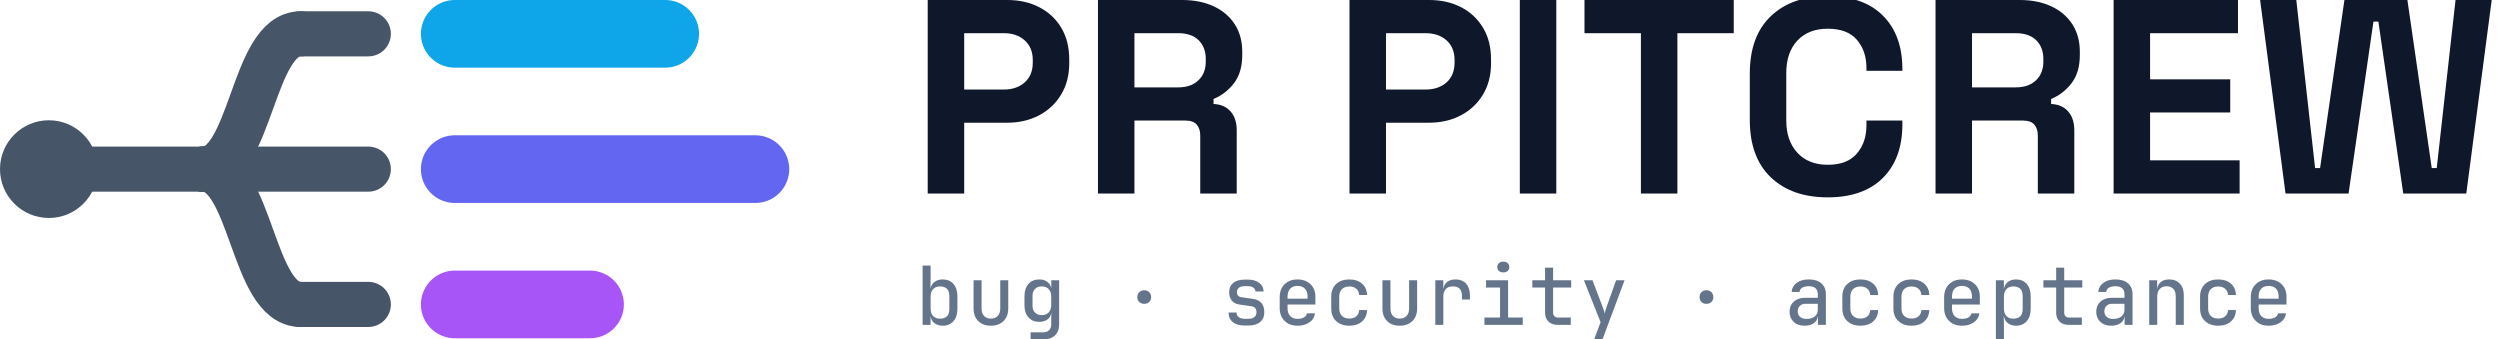
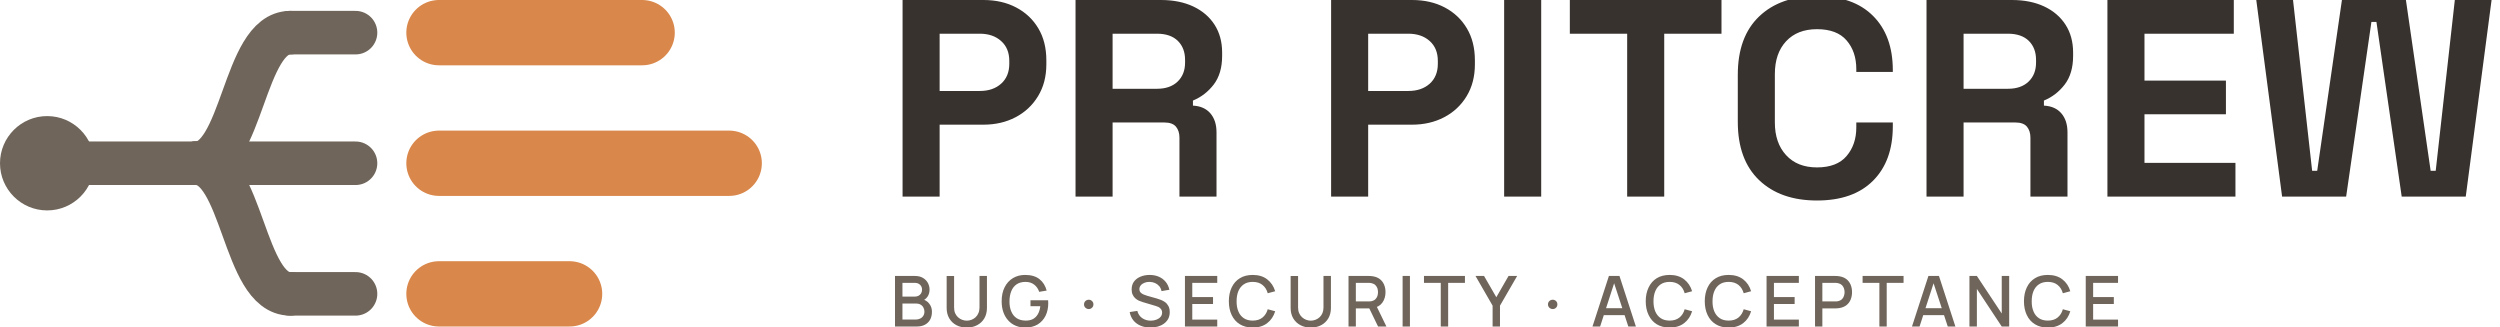
- <svg xmlns="http://www.w3.org/2000/svg" viewBox="0 0 416.02 56.29" width="416.02" height="56.29" role="img" aria-label="PR Pitcrew - bug, security and acceptance review agents for your pull requests">
-   <g transform="translate(0 0.00) scale(1.2508)">
+ <svg xmlns="http://www.w3.org/2000/svg" viewBox="0 0 409.47 53.48" width="409.47" height="53.48" role="img" aria-label="PR Pitcrew - bug, security and acceptance review agents for your pull requests">
+   <g transform="translate(0 0.00) scale(1.1884)">
    <g transform="translate(0 -9.5)">
-       <circle cx="6.5" cy="32.0" r="6.5" fill="#475569" />
-       <path d="M6.5 32.0H27.0" stroke="#475569" stroke-width="6.0" stroke-linecap="round" fill="none" />
-       <path d="M27.0 32.0C33.5 32.0,33.5 14.0,40.0 14.0" stroke="#475569" stroke-width="6.0" stroke-linecap="round" fill="none" />
-       <path d="M40.0 14.0H49.0" stroke="#475569" stroke-width="6.0" stroke-linecap="round" fill="none" />
-       <path d="M60.5 14.0H88.5" stroke="#0EA5E9" stroke-width="9.0" stroke-linecap="round" fill="none" />
-       <path d="M27.0 32.0H49.0" stroke="#475569" stroke-width="6.0" stroke-linecap="round" fill="none" />
-       <path d="M60.5 32.0H100.5" stroke="#6366F1" stroke-width="9.0" stroke-linecap="round" fill="none" />
-       <path d="M27.0 32.0C33.5 32.0,33.5 50.0,40.0 50.0" stroke="#475569" stroke-width="6.0" stroke-linecap="round" fill="none" />
-       <path d="M40.0 50.0H49.0" stroke="#475569" stroke-width="6.0" stroke-linecap="round" fill="none" />
-       <path d="M60.5 50.0H78.5" stroke="#A855F7" stroke-width="9.0" stroke-linecap="round" fill="none" />
+       <circle cx="6.5" cy="32.0" r="6.5" fill="#6f655a" />
+       <path d="M6.5 32.0H27.0" stroke="#6f655a" stroke-width="6.0" stroke-linecap="round" fill="none" />
+       <path d="M27.0 32.0C33.5 32.0,33.5 14.0,40.0 14.0" stroke="#6f655a" stroke-width="6.0" stroke-linecap="round" fill="none" />
+       <path d="M40.0 14.0H49.0" stroke="#6f655a" stroke-width="6.0" stroke-linecap="round" fill="none" />
+       <path d="M60.5 14.0H88.5" stroke="#d9874a" stroke-width="9.0" stroke-linecap="round" fill="none" />
+       <path d="M27.0 32.0H49.0" stroke="#6f655a" stroke-width="6.0" stroke-linecap="round" fill="none" />
+       <path d="M60.5 32.0H100.5" stroke="#d9874a" stroke-width="9.0" stroke-linecap="round" fill="none" />
+       <path d="M27.0 32.0C33.5 32.0,33.5 50.0,40.0 50.0" stroke="#6f655a" stroke-width="6.0" stroke-linecap="round" fill="none" />
+       <path d="M40.0 50.0H49.0" stroke="#6f655a" stroke-width="6.0" stroke-linecap="round" fill="none" />
+       <path d="M60.5 50.0H78.5" stroke="#d9874a" stroke-width="9.0" stroke-linecap="round" fill="none" />
    </g>
  </g>
-   <path transform="translate(151.34 32.20)" d="M3.04 0V-32.2H16.28Q19.32 -32.2 21.64 -30.98Q23.97 -29.76 25.28 -27.55Q26.59 -25.35 26.59 -22.31V-21.67Q26.59 -18.68 25.23 -16.45Q23.87 -14.21 21.55 -13Q19.23 -11.78 16.28 -11.78H9.11V0ZM9.11 -17.3H15.69Q17.85 -17.3 19.18 -18.49Q20.52 -19.69 20.52 -21.76V-22.22Q20.52 -24.29 19.18 -25.48Q17.85 -26.68 15.69 -26.68H9.11ZM31.37 0V-32.2H45.36Q48.39 -32.2 50.65 -31.14Q52.9 -30.08 54.14 -28.15Q55.38 -26.22 55.38 -23.6V-23.05Q55.38 -20.15 54 -18.35Q52.62 -16.56 50.6 -15.73V-14.9Q52.44 -14.81 53.45 -13.64Q54.46 -12.47 54.46 -10.53V0H48.39V-9.66Q48.39 -10.76 47.82 -11.45Q47.24 -12.14 45.91 -12.14H37.44V0ZM37.44 -17.66H44.71Q46.87 -17.66 48.09 -18.84Q49.31 -20.01 49.31 -21.94V-22.4Q49.31 -24.33 48.12 -25.51Q46.92 -26.68 44.71 -26.68H37.44ZM73.23 0V-32.2H86.48Q89.52 -32.2 91.84 -30.98Q94.16 -29.76 95.47 -27.55Q96.78 -25.35 96.78 -22.31V-21.67Q96.78 -18.68 95.43 -16.45Q94.07 -14.21 91.75 -13Q89.42 -11.78 86.48 -11.78H79.3V0ZM79.3 -17.3H85.88Q88.04 -17.3 89.38 -18.49Q90.71 -19.69 90.71 -21.76V-22.22Q90.71 -24.29 89.38 -25.48Q88.04 -26.68 85.88 -26.68H79.3ZM101.57 0V-32.2H107.64V0ZM121.72 0V-26.68H112.33V-32.2H137.17V-26.68H127.79V0ZM152.81 0.64Q146.83 0.64 143.34 -2.69Q139.84 -6.03 139.84 -12.24V-19.96Q139.84 -26.17 143.34 -29.51Q146.83 -32.84 152.81 -32.84Q158.75 -32.84 161.99 -29.6Q165.23 -26.36 165.23 -20.7V-20.42H159.25V-20.88Q159.25 -23.74 157.66 -25.58Q156.08 -27.42 152.81 -27.42Q149.59 -27.42 147.75 -25.44Q145.91 -23.46 145.91 -20.06V-12.14Q145.91 -8.79 147.75 -6.79Q149.59 -4.78 152.81 -4.78Q156.08 -4.78 157.66 -6.65Q159.25 -8.51 159.25 -11.32V-12.14H165.23V-11.5Q165.23 -5.84 161.99 -2.6Q158.75 0.64 152.81 0.64ZM170.75 0V-32.2H184.74Q187.77 -32.2 190.03 -31.14Q192.28 -30.08 193.52 -28.15Q194.76 -26.22 194.76 -23.6V-23.05Q194.76 -20.15 193.38 -18.35Q192 -16.56 189.98 -15.73V-14.9Q191.82 -14.81 192.83 -13.64Q193.84 -12.47 193.84 -10.53V0H187.77V-9.66Q187.77 -10.76 187.2 -11.45Q186.62 -12.14 185.29 -12.14H176.82V0ZM176.82 -17.66H184.09Q186.25 -17.66 187.47 -18.84Q188.69 -20.01 188.69 -21.94V-22.4Q188.69 -24.33 187.5 -25.51Q186.3 -26.68 184.09 -26.68H176.82ZM200.38 0V-32.2H221.08V-26.68H206.45V-19H219.79V-13.48H206.45V-5.52H221.35V0ZM228.99 0 224.76 -32.2H230.78L233.91 -4.23H234.74L238.79 -32.2H249.27L253.32 -4.23H254.15L257.28 -32.2H263.3L259.07 0H248.58L244.44 -28.61H243.62L239.48 0Z" fill="#0F172A" />
-   <path transform="translate(152.34 54.06)" d="M4.55 0.14Q3.71 0.14 3.17 -0.28Q2.63 -0.7 2.51 -1.44V0H1.19V-9.86H2.52V-7.72L2.5 -5.99Q2.62 -6.72 3.17 -7.14Q3.71 -7.56 4.55 -7.56Q5.66 -7.56 6.32 -6.81Q6.98 -6.06 6.98 -4.78V-2.65Q6.98 -1.36 6.32 -0.61Q5.66 0.14 4.55 0.14ZM4.08 -1.03Q4.82 -1.03 5.23 -1.41Q5.64 -1.8 5.64 -2.66V-4.77Q5.64 -5.63 5.23 -6.01Q4.82 -6.4 4.08 -6.4Q3.36 -6.4 2.94 -5.95Q2.52 -5.51 2.52 -4.7V-2.73Q2.52 -1.92 2.94 -1.47Q3.36 -1.03 4.08 -1.03ZM12.54 0.14Q11.23 0.14 10.45 -0.63Q9.67 -1.4 9.67 -2.73V-7.42H11V-2.73Q11 -1.94 11.41 -1.49Q11.83 -1.04 12.54 -1.04Q13.27 -1.04 13.69 -1.49Q14.11 -1.94 14.11 -2.73V-7.42H15.44V-2.73Q15.44 -1.4 14.65 -0.63Q13.86 0.14 12.54 0.14ZM19.16 2.43V1.24H21.25Q21.86 1.24 22.22 0.9Q22.59 0.55 22.59 -0.04V-0.66L22.61 -1.94H22.6Q22.46 -1.26 21.94 -0.88Q21.42 -0.5 20.61 -0.5Q19.47 -0.5 18.81 -1.24Q18.14 -1.97 18.14 -3.25V-4.78Q18.14 -6.06 18.81 -6.81Q19.47 -7.56 20.61 -7.56Q21.4 -7.56 21.92 -7.18Q22.44 -6.8 22.59 -6.14H22.6V-7.42H23.91V-0.03Q23.91 1.11 23.19 1.77Q22.48 2.43 21.25 2.43ZM21.03 -1.62Q21.75 -1.62 22.17 -2.07Q22.59 -2.51 22.59 -3.32V-4.71Q22.59 -5.51 22.17 -5.95Q21.75 -6.4 21.03 -6.4Q20.29 -6.4 19.89 -5.97Q19.48 -5.55 19.48 -4.82V-3.2Q19.48 -2.47 19.89 -2.05Q20.29 -1.62 21.03 -1.62ZM38.07 -3.5Q37.56 -3.5 37.24 -3.81Q36.92 -4.12 36.92 -4.6Q36.92 -5.12 37.24 -5.44Q37.56 -5.76 38.07 -5.76Q38.58 -5.76 38.9 -5.44Q39.22 -5.12 39.22 -4.6Q39.22 -4.12 38.9 -3.81Q38.58 -3.5 38.07 -3.5ZM54.78 0.11Q53.51 0.11 52.81 -0.46Q52.11 -1.03 52.11 -2.05H53.43Q53.43 -1.57 53.79 -1.29Q54.15 -1.01 54.78 -1.01H55.38Q56.04 -1.01 56.4 -1.3Q56.75 -1.58 56.75 -2.09Q56.75 -3 55.86 -3.1L53.86 -3.39Q53.07 -3.51 52.64 -4.04Q52.2 -4.58 52.2 -5.43Q52.2 -6.43 52.88 -6.98Q53.55 -7.53 54.77 -7.53H55.36Q56.5 -7.53 57.2 -6.99Q57.9 -6.45 57.94 -5.56H56.59Q56.56 -5.94 56.24 -6.19Q55.92 -6.44 55.36 -6.44H54.77Q54.16 -6.44 53.83 -6.17Q53.5 -5.9 53.5 -5.44Q53.5 -4.7 54.24 -4.6L56.12 -4.33Q58.05 -4.08 58.05 -2.09Q58.05 -1.04 57.35 -0.47Q56.66 0.11 55.38 0.11ZM63.58 0.14Q62.25 0.14 61.43 -0.66Q60.61 -1.46 60.61 -2.83V-4.59Q60.61 -5.97 61.43 -6.76Q62.25 -7.56 63.58 -7.56Q64.48 -7.56 65.14 -7.2Q65.81 -6.84 66.18 -6.2Q66.55 -5.56 66.55 -4.71V-3.38H61.92V-2.73Q61.92 -1.92 62.37 -1.46Q62.82 -1 63.58 -1Q64.23 -1 64.65 -1.24Q65.07 -1.48 65.15 -1.92H66.49Q66.35 -0.97 65.56 -0.42Q64.76 0.14 63.58 0.14ZM61.92 -4.71V-4.36H65.25V-4.71Q65.25 -5.56 64.81 -6.02Q64.38 -6.48 63.58 -6.48Q62.79 -6.48 62.36 -6.02Q61.92 -5.56 61.92 -4.71ZM72.2 0.14Q70.83 0.14 70.01 -0.63Q69.19 -1.39 69.19 -2.73V-4.71Q69.19 -6.03 70.01 -6.8Q70.83 -7.56 72.2 -7.56Q73.51 -7.56 74.31 -6.86Q75.11 -6.17 75.15 -4.97H73.83Q73.79 -5.64 73.35 -6.01Q72.91 -6.39 72.2 -6.39Q71.43 -6.39 70.98 -5.95Q70.52 -5.51 70.52 -4.71V-2.73Q70.52 -1.92 70.98 -1.48Q71.43 -1.05 72.2 -1.05Q72.93 -1.05 73.36 -1.42Q73.79 -1.78 73.83 -2.46H75.15Q75.11 -1.26 74.31 -0.56Q73.51 0.14 72.2 0.14ZM80.58 0.14Q79.27 0.14 78.49 -0.63Q77.71 -1.4 77.71 -2.73V-7.42H79.04V-2.73Q79.04 -1.94 79.45 -1.49Q79.87 -1.04 80.58 -1.04Q81.31 -1.04 81.73 -1.49Q82.15 -1.94 82.15 -2.73V-7.42H83.48V-2.73Q83.48 -1.4 82.69 -0.63Q81.9 0.14 80.58 0.14ZM86.51 0V-7.42H87.83V-5.99H87.84Q87.95 -6.72 88.47 -7.14Q88.99 -7.56 89.86 -7.56Q91 -7.56 91.64 -6.85Q92.27 -6.14 92.27 -4.86V-4.21H90.94V-4.85Q90.94 -6.4 89.41 -6.4Q88.64 -6.4 88.24 -5.95Q87.84 -5.51 87.84 -4.68V0ZM94.68 0V-1.22H97.28V-6.21H94.95V-7.42H98.62V-1.22H101.06V0ZM97.82 -8.73Q97.36 -8.73 97.09 -8.97Q96.82 -9.21 96.82 -9.61Q96.82 -10.03 97.09 -10.27Q97.36 -10.52 97.82 -10.52Q98.28 -10.52 98.55 -10.27Q98.82 -10.03 98.82 -9.61Q98.82 -9.21 98.55 -8.97Q98.28 -8.73 97.82 -8.73ZM106.85 0Q105.89 0 105.33 -0.55Q104.77 -1.11 104.77 -2.02V-6.21H102.65V-7.42H104.77V-9.52H106.11V-7.42H109.12V-6.21H106.11V-2.04Q106.11 -1.67 106.32 -1.44Q106.53 -1.22 106.88 -1.22H109.05V0ZM112.93 2.43 114.01 -0.45 111.24 -7.42H112.66L114.33 -3.04Q114.44 -2.75 114.55 -2.43Q114.66 -2.11 114.7 -1.86Q114.74 -2.11 114.83 -2.43Q114.93 -2.75 115.03 -3.04L116.59 -7.42H118L114.32 2.43ZM131.62 -3.5Q131.11 -3.5 130.79 -3.81Q130.48 -4.12 130.48 -4.6Q130.48 -5.12 130.79 -5.44Q131.11 -5.76 131.62 -5.76Q132.14 -5.76 132.46 -5.44Q132.77 -5.12 132.77 -4.6Q132.77 -4.12 132.46 -3.81Q132.14 -3.5 131.62 -3.5ZM147.95 0.14Q146.8 0.14 146.13 -0.51Q145.46 -1.15 145.46 -2.19Q145.46 -3.23 146.16 -3.86Q146.85 -4.5 147.99 -4.5H150.16V-5.06Q150.16 -6.43 148.65 -6.43Q147.97 -6.43 147.56 -6.18Q147.15 -5.93 147.12 -5.48H145.8Q145.87 -6.39 146.62 -6.97Q147.38 -7.56 148.65 -7.56Q150.01 -7.56 150.75 -6.91Q151.5 -6.26 151.5 -5.09V0H150.19V-1.36H150.16Q150.07 -0.68 149.48 -0.27Q148.89 0.14 147.95 0.14ZM148.3 -0.99Q149.15 -0.99 149.65 -1.4Q150.16 -1.81 150.16 -2.52V-3.51H148.11Q147.53 -3.51 147.17 -3.17Q146.81 -2.82 146.81 -2.25Q146.81 -1.67 147.2 -1.33Q147.6 -0.99 148.3 -0.99ZM157.25 0.14Q155.88 0.14 155.06 -0.63Q154.24 -1.39 154.24 -2.73V-4.71Q154.24 -6.03 155.06 -6.8Q155.88 -7.56 157.25 -7.56Q158.56 -7.56 159.36 -6.86Q160.16 -6.17 160.2 -4.97H158.88Q158.84 -5.64 158.4 -6.01Q157.96 -6.39 157.25 -6.39Q156.48 -6.39 156.03 -5.95Q155.57 -5.51 155.57 -4.71V-2.73Q155.57 -1.92 156.03 -1.48Q156.48 -1.05 157.25 -1.05Q157.98 -1.05 158.41 -1.42Q158.84 -1.78 158.88 -2.46H160.2Q160.16 -1.26 159.36 -0.56Q158.56 0.14 157.25 0.14ZM165.75 0.14Q164.39 0.14 163.57 -0.63Q162.74 -1.39 162.74 -2.73V-4.71Q162.74 -6.03 163.57 -6.8Q164.39 -7.56 165.75 -7.56Q167.06 -7.56 167.87 -6.86Q168.67 -6.17 168.71 -4.97H167.39Q167.35 -5.64 166.91 -6.01Q166.47 -6.39 165.75 -6.39Q164.98 -6.39 164.53 -5.95Q164.08 -5.51 164.08 -4.71V-2.73Q164.08 -1.92 164.53 -1.48Q164.98 -1.05 165.75 -1.05Q166.48 -1.05 166.91 -1.42Q167.35 -1.78 167.39 -2.46H168.71Q168.67 -1.26 167.87 -0.56Q167.06 0.14 165.75 0.14ZM174.15 0.14Q172.81 0.14 172 -0.66Q171.18 -1.46 171.18 -2.83V-4.59Q171.18 -5.97 172 -6.76Q172.81 -7.56 174.15 -7.56Q175.04 -7.56 175.71 -7.2Q176.38 -6.84 176.75 -6.2Q177.12 -5.56 177.12 -4.71V-3.38H172.49V-2.73Q172.49 -1.92 172.93 -1.46Q173.38 -1 174.15 -1Q174.8 -1 175.22 -1.24Q175.63 -1.48 175.72 -1.92H177.05Q176.92 -0.97 176.12 -0.42Q175.32 0.14 174.15 0.14ZM172.49 -4.71V-4.36H175.81V-4.71Q175.81 -5.56 175.38 -6.02Q174.95 -6.48 174.15 -6.48Q173.35 -6.48 172.92 -6.02Q172.49 -5.56 172.49 -4.71ZM179.79 2.43V-7.42H181.12V-5.99H181.13Q181.24 -6.72 181.78 -7.14Q182.32 -7.56 183.15 -7.56Q184.26 -7.56 184.92 -6.81Q185.58 -6.06 185.58 -4.78V-2.66Q185.58 -1.36 184.92 -0.61Q184.26 0.14 183.15 0.14Q182.33 0.14 181.79 -0.28Q181.25 -0.7 181.13 -1.43H181.1L181.13 0.28V2.43ZM182.68 -1.03Q183.42 -1.03 183.84 -1.41Q184.25 -1.8 184.25 -2.66V-4.77Q184.25 -5.63 183.84 -6.01Q183.42 -6.4 182.68 -6.4Q181.97 -6.4 181.55 -5.95Q181.13 -5.51 181.13 -4.7V-2.73Q181.13 -1.92 181.55 -1.47Q181.97 -1.03 182.68 -1.03ZM191.9 0Q190.94 0 190.38 -0.55Q189.82 -1.11 189.82 -2.02V-6.21H187.7V-7.42H189.82V-9.52H191.16V-7.42H194.17V-6.21H191.16V-2.04Q191.16 -1.67 191.37 -1.44Q191.58 -1.22 191.93 -1.22H194.1V0ZM198.98 0.14Q197.83 0.14 197.16 -0.51Q196.49 -1.15 196.49 -2.19Q196.49 -3.23 197.19 -3.86Q197.88 -4.5 199.02 -4.5H201.19V-5.06Q201.19 -6.43 199.68 -6.43Q199 -6.43 198.59 -6.18Q198.18 -5.93 198.15 -5.48H196.83Q196.9 -6.39 197.65 -6.97Q198.41 -7.56 199.68 -7.56Q201.04 -7.56 201.78 -6.91Q202.53 -6.26 202.53 -5.09V0H201.22V-1.36H201.19Q201.1 -0.68 200.51 -0.27Q199.92 0.14 198.98 0.14ZM199.33 -0.99Q200.18 -0.99 200.68 -1.4Q201.19 -1.81 201.19 -2.52V-3.51H199.14Q198.56 -3.51 198.2 -3.17Q197.84 -2.82 197.84 -2.25Q197.84 -1.67 198.23 -1.33Q198.63 -0.99 199.33 -0.99ZM205.31 0V-7.42H206.63V-6.01H206.64Q206.74 -6.74 207.26 -7.15Q207.78 -7.56 208.63 -7.56Q209.74 -7.56 210.4 -6.86Q211.06 -6.16 211.06 -4.97V0H209.72V-4.75Q209.72 -5.56 209.32 -5.99Q208.91 -6.43 208.21 -6.43Q207.48 -6.43 207.06 -5.97Q206.64 -5.52 206.64 -4.71V0ZM216.78 0.14Q215.42 0.14 214.6 -0.63Q213.77 -1.39 213.77 -2.73V-4.71Q213.77 -6.03 214.6 -6.8Q215.42 -7.56 216.78 -7.56Q218.09 -7.56 218.9 -6.86Q219.7 -6.17 219.74 -4.97H218.42Q218.38 -5.64 217.94 -6.01Q217.5 -6.39 216.78 -6.39Q216.01 -6.39 215.56 -5.95Q215.11 -5.51 215.11 -4.71V-2.73Q215.11 -1.92 215.56 -1.48Q216.01 -1.05 216.78 -1.05Q217.51 -1.05 217.94 -1.42Q218.38 -1.78 218.42 -2.46H219.74Q219.7 -1.26 218.9 -0.56Q218.09 0.14 216.78 0.14ZM225.18 0.14Q223.84 0.14 223.03 -0.66Q222.21 -1.46 222.21 -2.83V-4.59Q222.21 -5.97 223.03 -6.76Q223.84 -7.56 225.18 -7.56Q226.07 -7.56 226.74 -7.2Q227.41 -6.84 227.78 -6.2Q228.15 -5.56 228.15 -4.71V-3.38H223.52V-2.73Q223.52 -1.92 223.96 -1.46Q224.41 -1 225.18 -1Q225.83 -1 226.25 -1.24Q226.66 -1.48 226.75 -1.92H228.08Q227.95 -0.97 227.15 -0.42Q226.35 0.14 225.18 0.14ZM223.52 -4.71V-4.36H226.84V-4.71Q226.84 -5.56 226.41 -6.02Q225.98 -6.48 225.18 -6.48Q224.38 -6.48 223.95 -6.02Q223.52 -5.56 223.52 -4.71Z" fill="#64748B" />
+   <path transform="translate(144.79 32.20)" d="M3.04 0V-32.2H16.28Q19.32 -32.2 21.64 -30.98Q23.97 -29.76 25.28 -27.55Q26.59 -25.35 26.59 -22.31V-21.67Q26.59 -18.68 25.23 -16.45Q23.87 -14.21 21.55 -13Q19.23 -11.78 16.28 -11.78H9.11V0ZM9.11 -17.3H15.69Q17.85 -17.3 19.18 -18.49Q20.52 -19.69 20.52 -21.76V-22.22Q20.52 -24.29 19.18 -25.48Q17.85 -26.68 15.69 -26.68H9.11ZM31.37 0V-32.2H45.36Q48.39 -32.2 50.65 -31.14Q52.9 -30.08 54.14 -28.15Q55.38 -26.22 55.38 -23.6V-23.05Q55.38 -20.15 54 -18.35Q52.62 -16.56 50.6 -15.73V-14.9Q52.44 -14.81 53.45 -13.64Q54.46 -12.47 54.46 -10.53V0H48.39V-9.66Q48.39 -10.76 47.82 -11.45Q47.24 -12.14 45.91 -12.14H37.44V0ZM37.44 -17.66H44.71Q46.87 -17.66 48.09 -18.84Q49.31 -20.01 49.31 -21.94V-22.4Q49.31 -24.33 48.12 -25.51Q46.92 -26.68 44.71 -26.68H37.44ZM73.23 0V-32.2H86.48Q89.52 -32.2 91.84 -30.98Q94.16 -29.76 95.47 -27.55Q96.78 -25.35 96.78 -22.31V-21.67Q96.78 -18.68 95.43 -16.45Q94.07 -14.21 91.75 -13Q89.42 -11.78 86.48 -11.78H79.3V0ZM79.3 -17.3H85.88Q88.04 -17.3 89.38 -18.49Q90.71 -19.69 90.71 -21.76V-22.22Q90.71 -24.29 89.38 -25.48Q88.04 -26.68 85.88 -26.68H79.3ZM101.57 0V-32.2H107.64V0ZM121.72 0V-26.68H112.33V-32.2H137.17V-26.68H127.79V0ZM152.81 0.64Q146.83 0.64 143.34 -2.69Q139.84 -6.03 139.84 -12.24V-19.96Q139.84 -26.17 143.34 -29.51Q146.83 -32.84 152.81 -32.84Q158.75 -32.84 161.99 -29.6Q165.23 -26.36 165.23 -20.7V-20.42H159.25V-20.88Q159.25 -23.74 157.66 -25.58Q156.08 -27.42 152.81 -27.42Q149.59 -27.42 147.75 -25.44Q145.91 -23.46 145.91 -20.06V-12.14Q145.91 -8.79 147.75 -6.79Q149.59 -4.78 152.81 -4.78Q156.08 -4.78 157.66 -6.65Q159.25 -8.51 159.25 -11.32V-12.14H165.23V-11.5Q165.23 -5.84 161.99 -2.6Q158.75 0.64 152.81 0.64ZM170.75 0V-32.2H184.74Q187.77 -32.2 190.03 -31.14Q192.28 -30.08 193.52 -28.15Q194.76 -26.22 194.76 -23.6V-23.05Q194.76 -20.15 193.38 -18.35Q192 -16.56 189.98 -15.73V-14.9Q191.82 -14.81 192.83 -13.64Q193.84 -12.47 193.84 -10.53V0H187.77V-9.66Q187.77 -10.76 187.2 -11.45Q186.62 -12.14 185.29 -12.14H176.82V0ZM176.82 -17.66H184.09Q186.25 -17.66 187.47 -18.84Q188.69 -20.01 188.69 -21.94V-22.4Q188.69 -24.33 187.5 -25.51Q186.3 -26.68 184.09 -26.68H176.82ZM200.38 0V-32.2H221.08V-26.68H206.45V-19H219.79V-13.48H206.45V-5.52H221.35V0ZM228.99 0 224.76 -32.2H230.78L233.91 -4.23H234.74L238.79 -32.2H249.27L253.32 -4.23H254.15L257.28 -32.2H263.3L259.07 0H248.58L244.44 -28.61H243.62L239.48 0Z" fill="#38322e" />
+   <path transform="translate(145.79 53.48)" d="M0.8 0V-8.28H4.06Q4.85 -8.28 5.38 -7.96Q5.92 -7.64 6.19 -7.13Q6.46 -6.62 6.46 -6.05Q6.46 -5.37 6.12 -4.88Q5.78 -4.39 5.22 -4.21L5.2 -4.5Q6 -4.3 6.42 -3.73Q6.85 -3.17 6.85 -2.42Q6.85 -1.68 6.56 -1.14Q6.27 -0.6 5.71 -0.3Q5.16 0 4.37 0ZM2.02 -1.14H4.19Q4.59 -1.14 4.92 -1.3Q5.24 -1.45 5.43 -1.75Q5.62 -2.04 5.62 -2.44Q5.62 -2.81 5.45 -3.11Q5.29 -3.42 4.98 -3.59Q4.67 -3.77 4.26 -3.77H2.02ZM2.02 -4.9H4.04Q4.38 -4.9 4.64 -5.03Q4.91 -5.17 5.07 -5.43Q5.23 -5.68 5.23 -6.04Q5.23 -6.53 4.9 -6.84Q4.58 -7.15 4.04 -7.15H2.02ZM12.56 0.17Q11.59 0.17 10.84 -0.23Q10.1 -0.63 9.68 -1.35Q9.26 -2.07 9.26 -3.05V-8.27L10.48 -8.28V-3.11Q10.48 -2.58 10.65 -2.18Q10.83 -1.78 11.13 -1.51Q11.43 -1.24 11.8 -1.1Q12.17 -0.96 12.56 -0.96Q12.95 -0.96 13.32 -1.1Q13.69 -1.24 13.99 -1.51Q14.29 -1.78 14.46 -2.19Q14.64 -2.59 14.64 -3.11V-8.28H15.86V-3.05Q15.86 -2.08 15.44 -1.35Q15.02 -0.63 14.27 -0.23Q13.53 0.17 12.56 0.17ZM22.12 0.17Q21.29 0.17 20.59 -0.12Q19.88 -0.41 19.37 -0.97Q18.85 -1.52 18.56 -2.32Q18.27 -3.12 18.27 -4.14Q18.27 -5.48 18.76 -6.44Q19.25 -7.41 20.12 -7.93Q20.99 -8.45 22.12 -8.45Q23.58 -8.45 24.45 -7.77Q25.32 -7.09 25.64 -5.89L24.42 -5.68Q24.17 -6.42 23.6 -6.86Q23.04 -7.3 22.19 -7.31Q21.31 -7.31 20.73 -6.92Q20.14 -6.52 19.85 -5.8Q19.56 -5.09 19.55 -4.14Q19.54 -3.19 19.84 -2.48Q20.13 -1.77 20.72 -1.37Q21.31 -0.98 22.19 -0.97Q22.9 -0.96 23.41 -1.23Q23.91 -1.51 24.21 -2.04Q24.51 -2.56 24.6 -3.33H22.99V-4.3H25.88Q25.89 -4.2 25.89 -4.03Q25.9 -3.86 25.9 -3.81Q25.9 -2.66 25.46 -1.76Q25.01 -0.86 24.17 -0.34Q23.32 0.17 22.12 0.17ZM32.55 -2.86Q32.22 -2.86 31.99 -3.08Q31.76 -3.29 31.76 -3.62Q31.76 -3.96 31.99 -4.17Q32.22 -4.39 32.55 -4.39Q32.85 -4.39 33.07 -4.17Q33.3 -3.96 33.3 -3.62Q33.3 -3.29 33.07 -3.08Q32.85 -2.86 32.55 -2.86ZM42.62 0.17Q41.73 0.17 41.02 -0.14Q40.3 -0.44 39.84 -1.01Q39.38 -1.59 39.24 -2.37L40.49 -2.56Q40.68 -1.81 41.28 -1.38Q41.89 -0.96 42.69 -0.96Q43.19 -0.96 43.61 -1.12Q44.03 -1.28 44.29 -1.57Q44.55 -1.87 44.55 -2.28Q44.55 -2.51 44.47 -2.68Q44.39 -2.85 44.25 -2.98Q44.12 -3.11 43.93 -3.21Q43.73 -3.3 43.5 -3.37L41.38 -4Q41.07 -4.09 40.75 -4.23Q40.43 -4.38 40.16 -4.62Q39.89 -4.86 39.73 -5.21Q39.56 -5.57 39.56 -6.07Q39.56 -6.84 39.95 -7.37Q40.35 -7.9 41.02 -8.17Q41.69 -8.45 42.53 -8.45Q43.37 -8.44 44.03 -8.15Q44.69 -7.86 45.13 -7.32Q45.57 -6.79 45.74 -6.02L44.45 -5.8Q44.37 -6.27 44.09 -6.6Q43.8 -6.94 43.4 -7.12Q42.99 -7.3 42.51 -7.31Q42.05 -7.32 41.67 -7.17Q41.28 -7.02 41.06 -6.75Q40.83 -6.48 40.83 -6.13Q40.83 -5.78 41.03 -5.57Q41.23 -5.36 41.53 -5.24Q41.83 -5.11 42.12 -5.03L43.65 -4.6Q43.94 -4.52 44.3 -4.38Q44.67 -4.25 45.01 -4.01Q45.35 -3.77 45.57 -3.37Q45.8 -2.97 45.8 -2.36Q45.8 -1.74 45.55 -1.26Q45.29 -0.79 44.85 -0.47Q44.41 -0.15 43.84 0.01Q43.26 0.17 42.62 0.17ZM48.29 0V-8.28H53.58V-7.15H49.49V-4.82H52.89V-3.69H49.49V-1.13H53.58V0ZM59.39 0.17Q58.15 0.17 57.28 -0.37Q56.4 -0.91 55.94 -1.89Q55.48 -2.86 55.48 -4.14Q55.48 -5.42 55.94 -6.39Q56.4 -7.37 57.28 -7.91Q58.15 -8.45 59.39 -8.45Q60.82 -8.45 61.76 -7.73Q62.7 -7 63.07 -5.78L61.85 -5.45Q61.61 -6.32 60.99 -6.81Q60.38 -7.31 59.39 -7.31Q58.51 -7.31 57.93 -6.91Q57.34 -6.51 57.04 -5.8Q56.75 -5.09 56.75 -4.14Q56.74 -3.19 57.04 -2.48Q57.33 -1.77 57.92 -1.37Q58.51 -0.97 59.39 -0.97Q60.38 -0.97 60.99 -1.47Q61.61 -1.97 61.85 -2.83L63.07 -2.5Q62.7 -1.28 61.76 -0.55Q60.82 0.17 59.39 0.17ZM68.9 0.17Q67.93 0.17 67.19 -0.23Q66.44 -0.63 66.02 -1.35Q65.6 -2.07 65.6 -3.05V-8.27L66.82 -8.28V-3.11Q66.82 -2.58 67 -2.18Q67.18 -1.78 67.48 -1.51Q67.78 -1.24 68.15 -1.1Q68.52 -0.96 68.9 -0.96Q69.29 -0.96 69.66 -1.1Q70.03 -1.24 70.33 -1.51Q70.63 -1.78 70.81 -2.19Q70.98 -2.59 70.98 -3.11V-8.28H72.2V-3.05Q72.2 -2.08 71.78 -1.35Q71.36 -0.63 70.62 -0.23Q69.87 0.17 68.9 0.17ZM75.08 0V-8.28H78.42Q78.55 -8.28 78.72 -8.27Q78.9 -8.26 79.06 -8.23Q79.75 -8.12 80.22 -7.76Q80.68 -7.4 80.91 -6.85Q81.14 -6.3 81.14 -5.63Q81.14 -4.64 80.63 -3.92Q80.13 -3.21 79.11 -3.03L78.63 -2.97H76.28V0ZM79.92 0 78.29 -3.37 79.5 -3.68 81.29 0ZM76.28 -4.11H78.38Q78.49 -4.11 78.63 -4.12Q78.78 -4.13 78.9 -4.16Q79.27 -4.25 79.49 -4.48Q79.72 -4.71 79.82 -5.02Q79.91 -5.32 79.91 -5.63Q79.91 -5.93 79.82 -6.24Q79.72 -6.54 79.49 -6.77Q79.27 -7 78.9 -7.09Q78.78 -7.12 78.63 -7.14Q78.49 -7.15 78.38 -7.15H76.28ZM83.94 0V-8.28H85.14V0ZM90.19 0V-7.15H87.44V-8.28H94.15V-7.15H91.4V0ZM98.68 0V-3.42L95.88 -8.28H97.28L99.29 -4.8L101.29 -8.28H102.7L99.89 -3.42V0ZM108.54 -2.86Q108.21 -2.86 107.98 -3.08Q107.75 -3.29 107.75 -3.62Q107.75 -3.96 107.98 -4.17Q108.21 -4.39 108.54 -4.39Q108.84 -4.39 109.07 -4.17Q109.29 -3.96 109.29 -3.62Q109.29 -3.29 109.07 -3.08Q108.84 -2.86 108.54 -2.86ZM115.04 0 117.73 -8.28H119.46L122.15 0H120.91L118.43 -7.56H118.74L116.29 0ZM116.44 -1.87V-3H120.76V-1.87ZM127.68 0.17Q126.44 0.17 125.56 -0.37Q124.69 -0.91 124.23 -1.89Q123.76 -2.86 123.76 -4.14Q123.76 -5.42 124.23 -6.39Q124.69 -7.37 125.56 -7.91Q126.44 -8.45 127.68 -8.45Q129.11 -8.45 130.05 -7.73Q130.99 -7 131.36 -5.78L130.14 -5.45Q129.9 -6.32 129.28 -6.81Q128.66 -7.31 127.68 -7.31Q126.8 -7.31 126.21 -6.91Q125.63 -6.51 125.33 -5.8Q125.03 -5.09 125.03 -4.14Q125.03 -3.19 125.32 -2.48Q125.62 -1.77 126.21 -1.37Q126.8 -0.97 127.68 -0.97Q128.66 -0.97 129.28 -1.47Q129.9 -1.97 130.14 -2.83L131.36 -2.5Q130.99 -1.28 130.05 -0.55Q129.11 0.17 127.68 0.17ZM137.34 0.17Q136.1 0.17 135.23 -0.37Q134.35 -0.91 133.89 -1.89Q133.43 -2.86 133.43 -4.14Q133.43 -5.42 133.89 -6.39Q134.35 -7.37 135.23 -7.91Q136.1 -8.45 137.34 -8.45Q138.78 -8.45 139.72 -7.73Q140.66 -7 141.02 -5.78L139.81 -5.45Q139.56 -6.32 138.95 -6.81Q138.33 -7.31 137.34 -7.31Q136.46 -7.31 135.88 -6.91Q135.29 -6.51 135 -5.8Q134.7 -5.09 134.7 -4.14Q134.69 -3.19 134.99 -2.48Q135.29 -1.77 135.88 -1.37Q136.46 -0.97 137.34 -0.97Q138.33 -0.97 138.95 -1.47Q139.56 -1.97 139.81 -2.83L141.02 -2.5Q140.66 -1.28 139.72 -0.55Q138.78 0.17 137.34 0.17ZM143.55 0V-8.28H148.84V-7.15H144.76V-4.82H148.15V-3.69H144.76V-1.13H148.84V0ZM151.49 0V-8.28H154.84Q154.96 -8.28 155.13 -8.27Q155.31 -8.26 155.47 -8.23Q156.16 -8.12 156.63 -7.76Q157.09 -7.4 157.32 -6.85Q157.55 -6.3 157.55 -5.63Q157.55 -4.96 157.32 -4.4Q157.09 -3.85 156.63 -3.49Q156.16 -3.13 155.47 -3.02Q155.31 -3 155.13 -2.98Q154.95 -2.97 154.84 -2.97H152.69V0ZM152.69 -4.11H154.79Q154.9 -4.11 155.05 -4.12Q155.19 -4.13 155.31 -4.16Q155.68 -4.25 155.91 -4.48Q156.13 -4.71 156.23 -5.02Q156.33 -5.32 156.33 -5.63Q156.33 -5.93 156.23 -6.24Q156.13 -6.54 155.91 -6.77Q155.68 -7 155.31 -7.09Q155.19 -7.12 155.05 -7.14Q154.9 -7.15 154.79 -7.15H152.69ZM162.03 0V-7.15H159.28V-8.28H165.99V-7.15H163.23V0ZM167.37 0 170.06 -8.28H171.79L174.48 0H173.23L170.75 -7.56H171.06L168.61 0ZM168.76 -1.87V-3H173.09V-1.87ZM176.78 0V-8.28H178L182.07 -2.13V-8.28H183.29V0H182.07L178 -6.16V0ZM189.62 0.17Q188.38 0.17 187.51 -0.37Q186.63 -0.91 186.17 -1.89Q185.71 -2.86 185.71 -4.14Q185.71 -5.42 186.17 -6.39Q186.63 -7.37 187.51 -7.91Q188.38 -8.45 189.62 -8.45Q191.06 -8.45 192 -7.73Q192.94 -7 193.3 -5.78L192.08 -5.45Q191.84 -6.32 191.22 -6.81Q190.61 -7.31 189.62 -7.31Q188.74 -7.31 188.16 -6.91Q187.57 -6.51 187.27 -5.8Q186.98 -5.09 186.98 -4.14Q186.97 -3.19 187.27 -2.48Q187.56 -1.77 188.15 -1.37Q188.74 -0.97 189.62 -0.97Q190.61 -0.97 191.22 -1.47Q191.84 -1.97 192.08 -2.83L193.3 -2.5Q192.94 -1.28 192 -0.55Q191.06 0.17 189.62 0.17ZM195.83 0V-8.28H201.12V-7.15H197.04V-4.82H200.43V-3.69H197.04V-1.13H201.12V0Z" fill="#6f655a" />
</svg>
